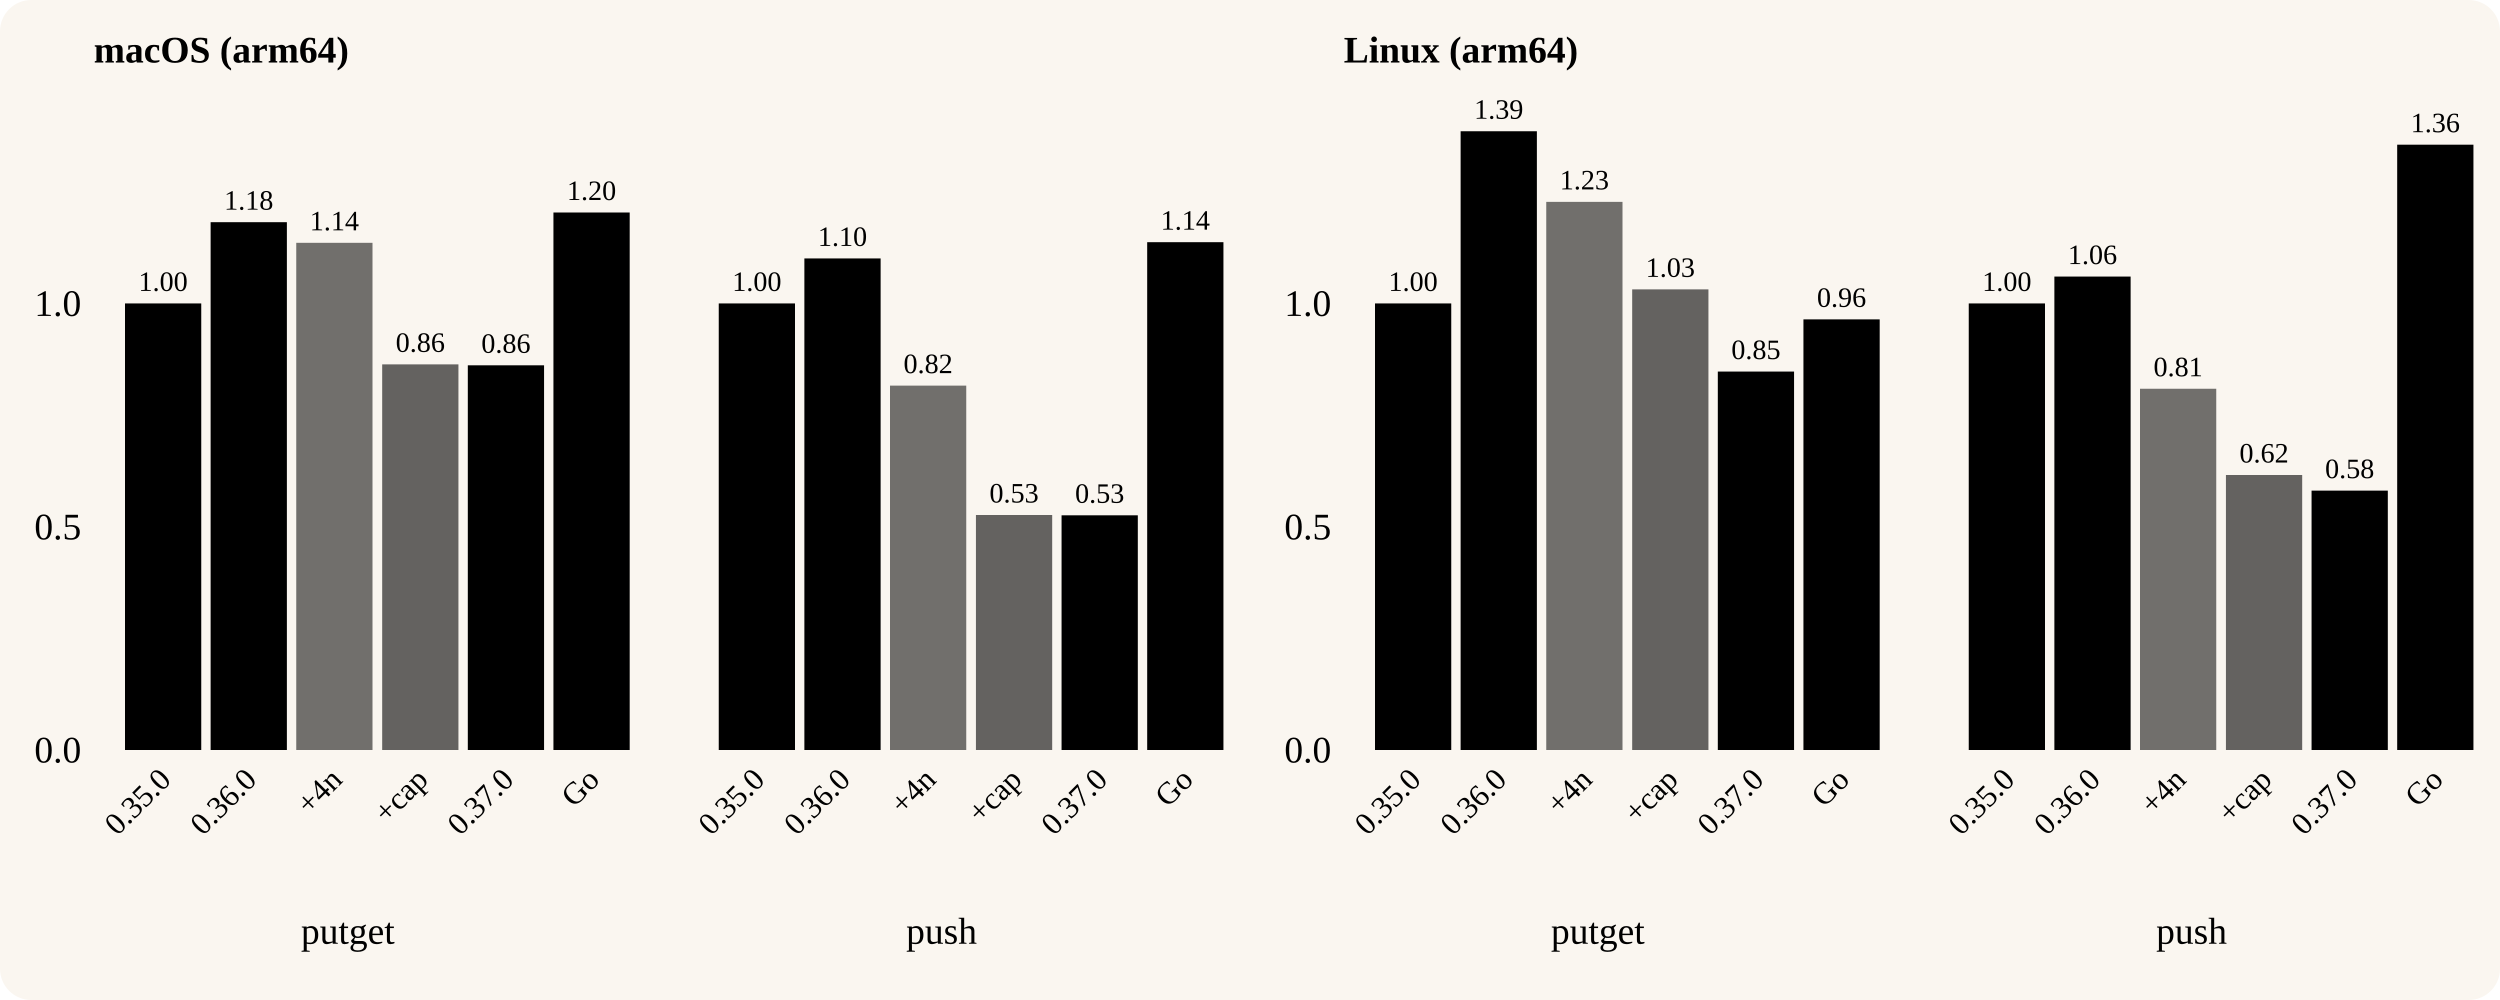
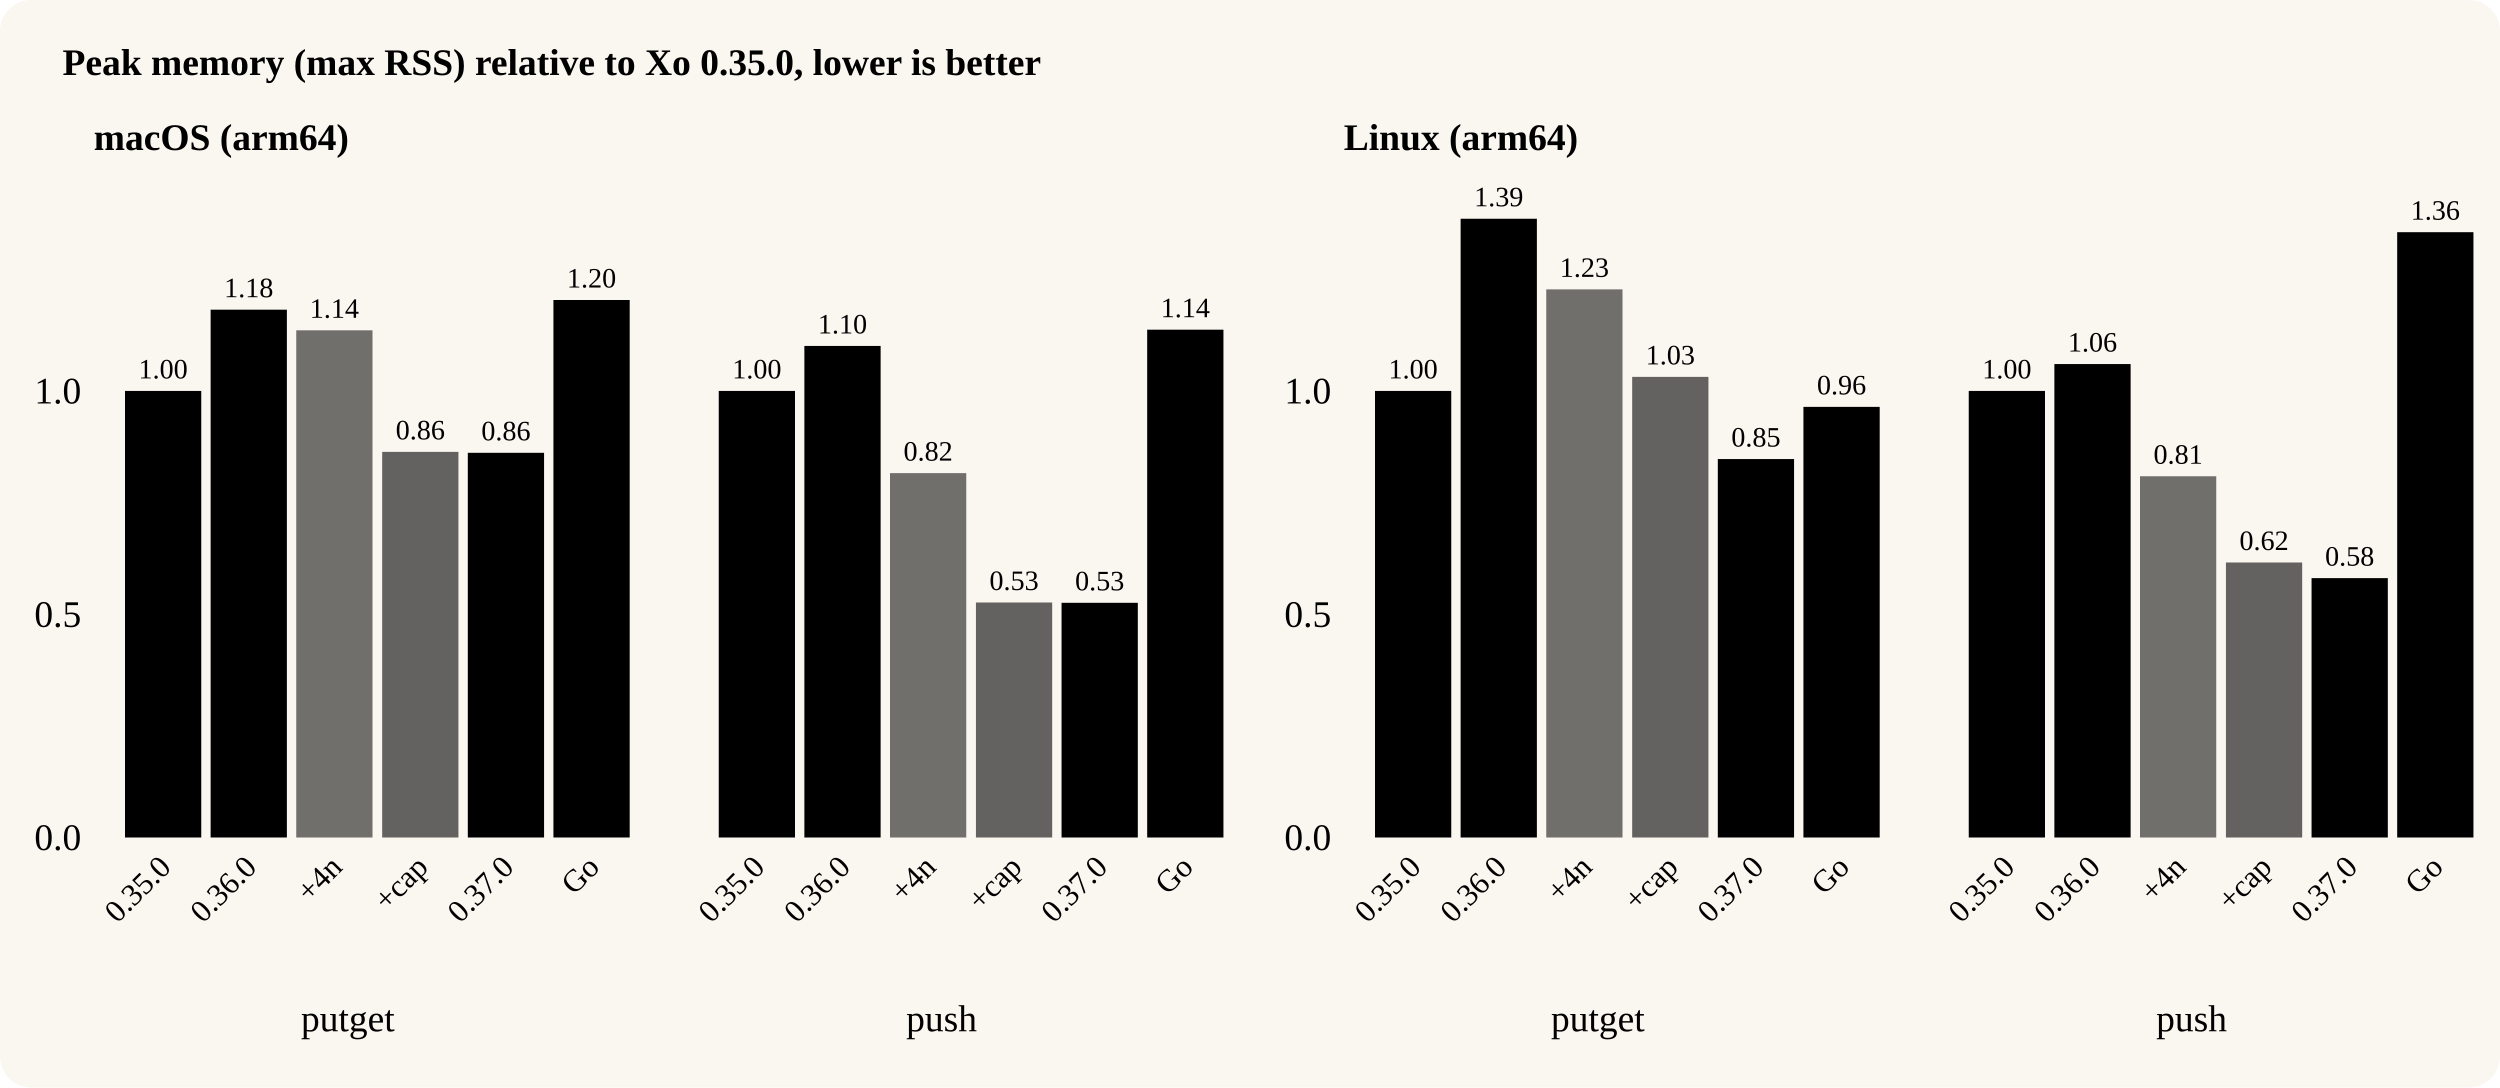
- <svg xmlns="http://www.w3.org/2000/svg" viewBox="0 0 800 320" role="img" aria-labelledby="acr-t">
-   <rect class="f-bg" x="0" y="0" width="800" height="320" rx="10" fill="#faf6f0" />
-   <g transform="translate(30,0)">
+ <svg xmlns="http://www.w3.org/2000/svg" viewBox="0 0 800 348" role="img" aria-labelledby="acr-t">
+   <rect class="f-bg" x="0" y="0" width="800" height="348" rx="10" fill="#faf6f0" />
+   <text class="f-ink" x="20" y="24" font-weight="600">Peak memory (max RSS) relative to Xo 0.35.0, lower is better</text>
+   <g transform="translate(30,28)">
    <text class="f-ink" x="0" y="20" font-weight="600">macOS (arm64)</text>
    <line class="f-line" x1="0" y1="240.0" x2="360" y2="240.0" stroke-width="1" />
    <text class="f-ink2" x="-4" y="244.0" text-anchor="end">0.0</text>
    <line class="f-line" x1="0" y1="168.6" x2="360" y2="168.6" stroke-width="1" />
    <text class="f-ink2" x="-4" y="172.6" text-anchor="end">0.5</text>
    <line class="f-line" x1="0" y1="97.1" x2="360" y2="97.1" stroke-width="1" />
    <text class="f-ink2" x="-4" y="101.1" text-anchor="end">1.0</text>
    <rect class="f-mute" fill-opacity="1" x="10.0" y="97.1" width="24.4" height="142.9" />
    <text class="f-ink" x="22.2" y="93.1" text-anchor="middle" font-size="9">1.00</text>
    <text class="f-ink2" x="25.2" y="250" text-anchor="end" font-size="10" transform="rotate(-45 25.2 250)">0.35.0</text>
    <rect class="f-ink2" fill-opacity="1" x="37.4" y="71.1" width="24.4" height="168.9" />
    <text class="f-ink" x="49.6" y="67.1" text-anchor="middle" font-size="9">1.18</text>
    <text class="f-ink2" x="52.6" y="250" text-anchor="end" font-size="10" transform="rotate(-45 52.6 250)">0.36.0</text>
    <rect class="f-ink2" fill-opacity="0.55" x="64.8" y="77.7" width="24.4" height="162.3" />
    <text class="f-ink" x="77.0" y="73.7" text-anchor="middle" font-size="9">1.14</text>
    <text class="f-ink2" x="80.0" y="250" text-anchor="end" font-size="10" transform="rotate(-45 80.0 250)">+4n</text>
    <rect class="f-accent" fill-opacity="0.6" x="92.3" y="116.6" width="24.4" height="123.4" />
    <text class="f-ink" x="104.5" y="112.6" text-anchor="middle" font-size="9">0.86</text>
    <text class="f-ink2" x="107.5" y="250" text-anchor="end" font-size="10" transform="rotate(-45 107.5 250)">+cap</text>
    <rect class="f-accent" fill-opacity="1" x="119.7" y="116.9" width="24.4" height="123.1" />
    <text class="f-ink" x="131.9" y="112.9" text-anchor="middle" font-size="9">0.86</text>
    <text class="f-ink2" x="134.9" y="250" text-anchor="end" font-size="10" transform="rotate(-45 134.9 250)">0.37.0</text>
    <rect class="f-ok" fill-opacity="1" x="147.1" y="68.0" width="24.4" height="172.0" />
    <text class="f-ink" x="159.3" y="64.0" text-anchor="middle" font-size="9">1.20</text>
    <text class="f-ink2" x="162.3" y="250" text-anchor="end" font-size="10" transform="rotate(-45 162.3 250)">Go</text>
    <text class="f-ink" x="81.3" y="302" text-anchor="middle">putget</text>
    <rect class="f-mute" fill-opacity="1" x="200.0" y="97.1" width="24.4" height="142.9" />
    <text class="f-ink" x="212.2" y="93.1" text-anchor="middle" font-size="9">1.00</text>
    <text class="f-ink2" x="215.2" y="250" text-anchor="end" font-size="10" transform="rotate(-45 215.2 250)">0.35.0</text>
    <rect class="f-ink2" fill-opacity="1" x="227.4" y="82.7" width="24.4" height="157.3" />
    <text class="f-ink" x="239.6" y="78.7" text-anchor="middle" font-size="9">1.10</text>
    <text class="f-ink2" x="242.6" y="250" text-anchor="end" font-size="10" transform="rotate(-45 242.6 250)">0.36.0</text>
    <rect class="f-ink2" fill-opacity="0.55" x="254.8" y="123.4" width="24.4" height="116.6" />
    <text class="f-ink" x="267.0" y="119.4" text-anchor="middle" font-size="9">0.82</text>
    <text class="f-ink2" x="270.0" y="250" text-anchor="end" font-size="10" transform="rotate(-45 270.0 250)">+4n</text>
    <rect class="f-accent" fill-opacity="0.6" x="282.3" y="164.8" width="24.4" height="75.2" />
    <text class="f-ink" x="294.5" y="160.8" text-anchor="middle" font-size="9">0.53</text>
    <text class="f-ink2" x="297.5" y="250" text-anchor="end" font-size="10" transform="rotate(-45 297.5 250)">+cap</text>
    <rect class="f-accent" fill-opacity="1" x="309.7" y="164.9" width="24.4" height="75.1" />
    <text class="f-ink" x="321.9" y="160.9" text-anchor="middle" font-size="9">0.53</text>
    <text class="f-ink2" x="324.9" y="250" text-anchor="end" font-size="10" transform="rotate(-45 324.9 250)">0.37.0</text>
    <rect class="f-ok" fill-opacity="1" x="337.1" y="77.5" width="24.4" height="162.5" />
    <text class="f-ink" x="349.3" y="73.5" text-anchor="middle" font-size="9">1.14</text>
    <text class="f-ink2" x="352.3" y="250" text-anchor="end" font-size="10" transform="rotate(-45 352.3 250)">Go</text>
    <text class="f-ink" x="271.3" y="302" text-anchor="middle">push</text>
  </g>
-   <g transform="translate(430,0)">
+   <g transform="translate(430,28)">
    <text class="f-ink" x="0" y="20" font-weight="600">Linux (arm64)</text>
    <line class="f-line" x1="0" y1="240.0" x2="360" y2="240.0" stroke-width="1" />
    <text class="f-ink2" x="-4" y="244.0" text-anchor="end">0.0</text>
    <line class="f-line" x1="0" y1="168.6" x2="360" y2="168.6" stroke-width="1" />
    <text class="f-ink2" x="-4" y="172.6" text-anchor="end">0.5</text>
    <line class="f-line" x1="0" y1="97.1" x2="360" y2="97.1" stroke-width="1" />
    <text class="f-ink2" x="-4" y="101.1" text-anchor="end">1.0</text>
    <rect class="f-mute" fill-opacity="1" x="10.0" y="97.1" width="24.4" height="142.9" />
    <text class="f-ink" x="22.2" y="93.1" text-anchor="middle" font-size="9">1.00</text>
    <text class="f-ink2" x="25.2" y="250" text-anchor="end" font-size="10" transform="rotate(-45 25.2 250)">0.35.0</text>
    <rect class="f-ink2" fill-opacity="1" x="37.4" y="42.0" width="24.4" height="198.0" />
    <text class="f-ink" x="49.6" y="38.0" text-anchor="middle" font-size="9">1.39</text>
    <text class="f-ink2" x="52.6" y="250" text-anchor="end" font-size="10" transform="rotate(-45 52.6 250)">0.36.0</text>
    <rect class="f-ink2" fill-opacity="0.55" x="64.8" y="64.6" width="24.4" height="175.4" />
    <text class="f-ink" x="77.0" y="60.6" text-anchor="middle" font-size="9">1.23</text>
    <text class="f-ink2" x="80.0" y="250" text-anchor="end" font-size="10" transform="rotate(-45 80.0 250)">+4n</text>
    <rect class="f-accent" fill-opacity="0.6" x="92.3" y="92.6" width="24.4" height="147.4" />
    <text class="f-ink" x="104.5" y="88.6" text-anchor="middle" font-size="9">1.03</text>
    <text class="f-ink2" x="107.5" y="250" text-anchor="end" font-size="10" transform="rotate(-45 107.5 250)">+cap</text>
    <rect class="f-accent" fill-opacity="1" x="119.7" y="118.9" width="24.4" height="121.1" />
    <text class="f-ink" x="131.9" y="114.9" text-anchor="middle" font-size="9">0.85</text>
    <text class="f-ink2" x="134.9" y="250" text-anchor="end" font-size="10" transform="rotate(-45 134.9 250)">0.37.0</text>
    <rect class="f-ok" fill-opacity="1" x="147.1" y="102.2" width="24.4" height="137.8" />
    <text class="f-ink" x="159.3" y="98.2" text-anchor="middle" font-size="9">0.96</text>
    <text class="f-ink2" x="162.3" y="250" text-anchor="end" font-size="10" transform="rotate(-45 162.3 250)">Go</text>
    <text class="f-ink" x="81.3" y="302" text-anchor="middle">putget</text>
    <rect class="f-mute" fill-opacity="1" x="200.0" y="97.1" width="24.4" height="142.9" />
    <text class="f-ink" x="212.2" y="93.1" text-anchor="middle" font-size="9">1.00</text>
    <text class="f-ink2" x="215.2" y="250" text-anchor="end" font-size="10" transform="rotate(-45 215.2 250)">0.35.0</text>
    <rect class="f-ink2" fill-opacity="1" x="227.4" y="88.5" width="24.4" height="151.5" />
    <text class="f-ink" x="239.6" y="84.5" text-anchor="middle" font-size="9">1.06</text>
    <text class="f-ink2" x="242.6" y="250" text-anchor="end" font-size="10" transform="rotate(-45 242.6 250)">0.36.0</text>
    <rect class="f-ink2" fill-opacity="0.55" x="254.8" y="124.4" width="24.4" height="115.6" />
    <text class="f-ink" x="267.0" y="120.4" text-anchor="middle" font-size="9">0.81</text>
    <text class="f-ink2" x="270.0" y="250" text-anchor="end" font-size="10" transform="rotate(-45 270.0 250)">+4n</text>
    <rect class="f-accent" fill-opacity="0.6" x="282.3" y="152.0" width="24.4" height="88.0" />
    <text class="f-ink" x="294.5" y="148.0" text-anchor="middle" font-size="9">0.62</text>
    <text class="f-ink2" x="297.5" y="250" text-anchor="end" font-size="10" transform="rotate(-45 297.5 250)">+cap</text>
    <rect class="f-accent" fill-opacity="1" x="309.7" y="157.0" width="24.4" height="83.0" />
    <text class="f-ink" x="321.9" y="153.0" text-anchor="middle" font-size="9">0.58</text>
    <text class="f-ink2" x="324.9" y="250" text-anchor="end" font-size="10" transform="rotate(-45 324.9 250)">0.37.0</text>
    <rect class="f-ok" fill-opacity="1" x="337.1" y="46.3" width="24.4" height="193.7" />
    <text class="f-ink" x="349.3" y="42.3" text-anchor="middle" font-size="9">1.36</text>
    <text class="f-ink2" x="352.3" y="250" text-anchor="end" font-size="10" transform="rotate(-45 352.3 250)">Go</text>
    <text class="f-ink" x="271.3" y="302" text-anchor="middle">push</text>
  </g>
</svg>
